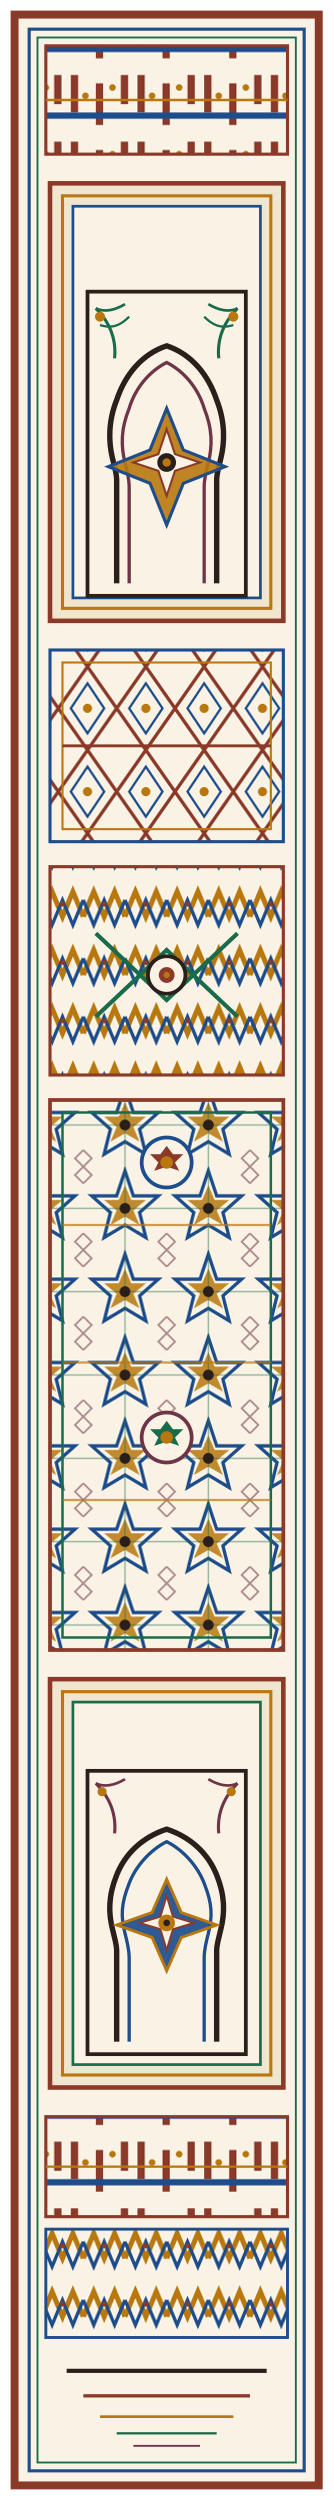
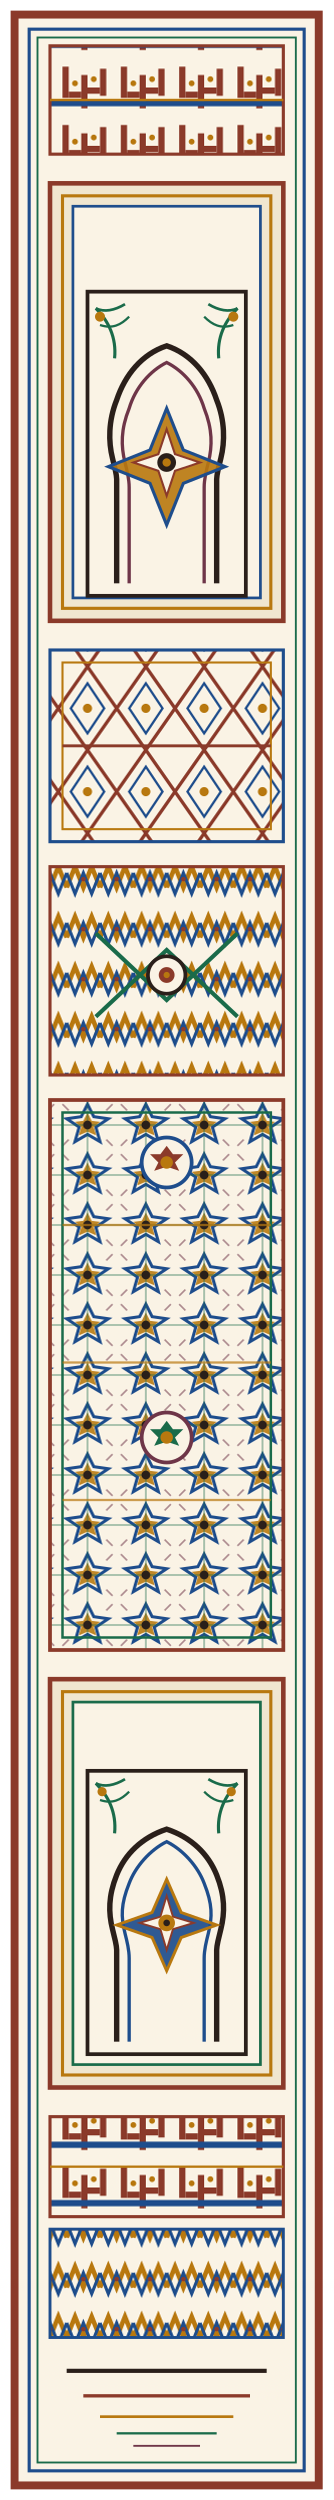
<svg xmlns="http://www.w3.org/2000/svg" width="160" height="1200" viewBox="0 0 160 1200" fill="none">
  <defs>
-     <pattern id="kufic" x="0" y="0" width="32" height="32" patternUnits="userSpaceOnUse">
-       <rect width="32" height="32" fill="#FAF3E5" />
-       <rect x="2" y="4" width="3.5" height="18" fill="#8B3A2A" />
-       <rect x="14" y="8" width="3.5" height="20" fill="#8B3A2A" />
-       <rect x="26" y="4" width="3.5" height="14" fill="#8B3A2A" />
-       <rect x="0" y="22" width="32" height="3" fill="#1E4D8C" />
-       <circle cx="9" cy="14" r="1.6" fill="#B8780F" />
-       <circle cx="22" cy="10" r="1.6" fill="#B8780F" />
+     <pattern id="kufic" x="0" y="0" width="28" height="28" patternUnits="userSpaceOnUse">
+       <rect width="28" height="28" fill="#FAF3E5" />
+       <rect x="2" y="4" width="3" height="15" fill="#8B3A2A" />
+       <rect x="11" y="8" width="3" height="16" fill="#8B3A2A" />
+       <rect x="20" y="5" width="3" height="13" fill="#8B3A2A" />
+       <rect x="0" y="20" width="28" height="3" fill="#1E4D8C" />
+       <rect x="5" y="16" width="6" height="3" fill="#8B3A2A" />
+       <rect x="14" y="14" width="6" height="3" fill="#8B3A2A" />
+       <circle cx="8" cy="12" r="1.4" fill="#B8780F" />
+       <circle cx="17" cy="10" r="1.4" fill="#B8780F" />
    </pattern>
-     <pattern id="stars" x="0" y="0" width="40" height="40" patternUnits="userSpaceOnUse">
-       <rect width="40" height="40" fill="#FAF3E5" />
-       <path d="M20 2L24 14L36 14L27 22L30 34L20 28L10 34L13 22L4 14L16 14Z" fill="none" stroke="#1E4D8C" stroke-width="1.6" />
-       <path d="M20 9L23 16L30 16L24 21L27 28L20 24L13 28L16 21L10 16L17 16Z" fill="#B8780F" fill-opacity="0.85" stroke="none" />
-       <line x1="0" y1="20" x2="40" y2="20" stroke="#1A6B4A" stroke-width="0.7" opacity="0.45" />
-       <line x1="20" y1="0" x2="20" y2="40" stroke="#1A6B4A" stroke-width="0.7" opacity="0.45" />
-       <path d="M0 0L4 4L0 8M40 0L36 4L40 8M0 32L4 36L0 40M40 32L36 36L40 40" stroke="#6E3548" stroke-width="0.9" opacity="0.55" />
-       <circle cx="20" cy="20" r="2.6" fill="#2A1F1A" />
+     <pattern id="stars" x="0" y="0" width="28" height="24" patternUnits="userSpaceOnUse">
+       <rect width="28" height="24" fill="#FAF3E5" />
+       <path d="M14 2L17 8L24 9L18 13L20 20L14 16.5L8 20L10 13L4 9L11 8Z" fill="none" stroke="#1E4D8C" stroke-width="1.45" />
+       <path d="M14 6L16 10L20 10.5L17 13L18.2 17L14 15.2L9.8 17L11 13L8 10.5L12 10Z" fill="#B8780F" fill-opacity="0.88" />
+       <line x1="0" y1="12" x2="28" y2="12" stroke="#1A6B4A" stroke-width="0.75" opacity="0.45" />
+       <line x1="14" y1="0" x2="14" y2="24" stroke="#1A6B4A" stroke-width="0.75" opacity="0.45" />
+       <path d="M2 2L5 5M23 19L26 22M26 2L23 5M2 22L5 19" stroke="#6E3548" stroke-width="0.8" opacity="0.55" />
+       <circle cx="14" cy="12" r="2.1" fill="#2A1F1A" />
    </pattern>
-     <pattern id="zigzag" x="0" y="0" width="20" height="28" patternUnits="userSpaceOnUse">
-       <rect width="20" height="28" fill="#FAF3E5" />
-       <path d="M0 20L5 8L10 20L15 8L20 20" stroke="#B8780F" stroke-width="2.4" />
-       <path d="M0 12L5 24L10 12L15 24L20 12" stroke="#1E4D8C" stroke-width="1.6" />
-       <circle cx="10" cy="14" r="1.2" fill="#8B3A2A" />
+     <pattern id="zigzag" x="0" y="0" width="16" height="24" patternUnits="userSpaceOnUse">
+       <rect width="16" height="24" fill="#FAF3E5" />
+       <path d="M0 18L4 8L8 18L12 8L16 18" stroke="#B8780F" stroke-width="2.2" />
+       <path d="M0 11L4 21L8 11L12 21L16 11" stroke="#1E4D8C" stroke-width="1.5" />
+       <circle cx="8" cy="14" r="1.1" fill="#8B3A2A" />
    </pattern>
    <pattern id="sebka" x="0" y="0" width="28" height="40" patternUnits="userSpaceOnUse">
      <rect width="28" height="40" fill="#FAF3E5" />
      <path d="M14 0L28 20L14 40L0 20Z" fill="none" stroke="#8B3A2A" stroke-width="1.6" />
      <path d="M14 8L22 20L14 32L6 20Z" fill="none" stroke="#1E4D8C" stroke-width="1.1" />
      <circle cx="14" cy="20" r="2.2" fill="#B8780F" />
    </pattern>
  </defs>
  <rect x="7" y="7" width="146" height="1186" fill="#FAF3E5" stroke="#8B3A2A" stroke-width="3.8" />
  <rect x="14" y="14" width="132" height="1172" fill="none" stroke="#1E4D8C" stroke-width="1.5" />
  <rect x="18" y="18" width="124" height="1164" fill="none" stroke="#1A6B4A" stroke-width="0.9" />
-   <rect x="22" y="22" width="116" height="52" fill="url(#kufic)" stroke="#8B3A2A" stroke-width="1.5" />
-   <line x1="22" y1="48" x2="138" y2="48" stroke="#B8780F" stroke-width="1.2" />
+   <rect x="24" y="22" width="112" height="52" fill="url(#kufic)" stroke="#8B3A2A" stroke-width="1.5" />
+   <line x1="24" y1="48" x2="136" y2="48" stroke="#B8780F" stroke-width="1.2" />
  <rect x="24" y="88" width="112" height="210" fill="#F0E6D0" stroke="#8B3A2A" stroke-width="2.2" />
  <rect x="30" y="94" width="100" height="198" fill="none" stroke="#B8780F" stroke-width="1.5" />
  <rect x="35" y="99" width="90" height="188" fill="#FAF3E5" stroke="#1E4D8C" stroke-width="1.3" />
  <rect x="42" y="140" width="76" height="146" fill="none" stroke="#2A1F1A" stroke-width="1.8" />
  <path d="M56 280V230C56 228 55 224 54 220C52 212 52 202 56 192C60 180 68 170 80 166C92 170 100 180 104 192C108 202 108 212 106 220C105 224 104 228 104 230V280" fill="none" stroke="#2A1F1A" stroke-width="2.6" />
  <path d="M62 280V234C62 230 61 226 60 222C58 214 58 206 62 196C65 186 72 178 80 174C88 178 95 186 98 196C102 206 102 214 100 222C99 226 98 230 98 234V280" fill="none" stroke="#6E3548" stroke-width="1.6" />
  <path d="M46 148C52 154 56 162 55 172" stroke="#1A6B4A" stroke-width="1.5" />
  <path d="M46 148C50 150 55 149 60 146" stroke="#1A6B4A" stroke-width="1.3" />
  <path d="M48 156C54 158 58 156 62 152" stroke="#1A6B4A" stroke-width="1.1" />
  <circle cx="48" cy="152" r="2.4" fill="#B8780F" />
  <path d="M114 148C108 154 104 162 105 172" stroke="#1A6B4A" stroke-width="1.5" />
  <path d="M114 148C110 150 105 149 100 146" stroke="#1A6B4A" stroke-width="1.3" />
  <path d="M112 156C106 158 102 156 98 152" stroke="#1A6B4A" stroke-width="1.1" />
  <circle cx="112" cy="152" r="2.4" fill="#B8780F" />
  <path d="M80 196L88 216L108 224L88 232L80 252L72 232L52 224L72 216Z" fill="#B8780F" fill-opacity="0.9" stroke="#1E4D8C" stroke-width="1.5" />
  <path d="M80 206L84 218L96 222L84 226L80 238L76 226L64 222L76 218Z" fill="#FAF3E5" stroke="#8B3A2A" stroke-width="1" />
  <circle cx="80" cy="222" r="4.5" fill="#2A1F1A" />
  <circle cx="80" cy="222" r="2" fill="#B8780F" />
  <rect x="24" y="312" width="112" height="92" fill="url(#sebka)" stroke="#1E4D8C" stroke-width="1.5" />
  <rect x="30" y="318" width="100" height="80" fill="none" stroke="#B8780F" stroke-width="1" />
  <line x1="30" y1="358" x2="130" y2="358" stroke="#8B3A2A" stroke-width="1.4" />
  <rect x="24" y="416" width="112" height="100" fill="url(#zigzag)" stroke="#8B3A2A" stroke-width="1.5" />
  <path d="M46 448L80 480L114 448" stroke="#1A6B4A" stroke-width="2" />
  <path d="M46 488L80 456L114 488" stroke="#1A6B4A" stroke-width="2" />
  <circle cx="80" cy="468" r="9" fill="#FAF3E5" stroke="#2A1F1A" stroke-width="1.8" />
  <circle cx="80" cy="468" r="3.8" fill="#8B3A2A" />
  <circle cx="80" cy="468" r="1.5" fill="#B8780F" />
  <rect x="24" y="528" width="112" height="264" fill="url(#stars)" stroke="#8B3A2A" stroke-width="1.8" />
  <rect x="30" y="534" width="100" height="252" fill="none" stroke="#1A6B4A" stroke-width="1.2" />
  <line x1="30" y1="588" x2="130" y2="588" stroke="#B8780F" stroke-width="1.1" opacity="0.7" />
  <line x1="30" y1="654" x2="130" y2="654" stroke="#B8780F" stroke-width="1.1" opacity="0.7" />
  <line x1="30" y1="720" x2="130" y2="720" stroke="#B8780F" stroke-width="1.1" opacity="0.7" />
  <circle cx="80" cy="558" r="12" fill="#FAF3E5" stroke="#1E4D8C" stroke-width="1.8" />
  <path d="M80 550L83 554L88 554L84 558L86 562L80 560L74 562L76 558L72 554L77 554Z" fill="#8B3A2A" />
  <circle cx="80" cy="558" r="3" fill="#B8780F" />
  <circle cx="80" cy="690" r="12" fill="#FAF3E5" stroke="#6E3548" stroke-width="1.8" />
  <path d="M80 682L83 686L88 686L84 690L86 694L80 692L74 694L76 690L72 686L77 686Z" fill="#1A6B4A" />
  <circle cx="80" cy="690" r="3" fill="#B8780F" />
  <rect x="24" y="806" width="112" height="196" fill="#F0E6D0" stroke="#8B3A2A" stroke-width="2.2" />
  <rect x="30" y="812" width="100" height="184" fill="none" stroke="#B8780F" stroke-width="1.5" />
  <rect x="35" y="817" width="90" height="174" fill="#FAF3E5" stroke="#1A6B4A" stroke-width="1.3" />
  <rect x="42" y="850" width="76" height="136" fill="none" stroke="#2A1F1A" stroke-width="1.8" />
  <path d="M56 980V936C56 934 55 930 54 926C52 918 52 910 56 900C60 890 68 882 80 878C92 882 100 890 104 900C108 910 108 918 106 926C105 930 104 934 104 936V980" fill="none" stroke="#2A1F1A" stroke-width="2.6" />
  <path d="M62 980V940C62 936 61 932 60 928C58 920 58 914 62 904C65 896 72 888 80 884C88 888 95 896 98 904C102 914 102 920 100 928C99 932 98 936 98 940V980" fill="none" stroke="#1E4D8C" stroke-width="1.6" />
-   <path d="M46 856C52 862 56 870 55 880" stroke="#6E3548" stroke-width="1.5" />
-   <path d="M46 856C50 858 55 857 60 854" stroke="#6E3548" stroke-width="1.3" />
+   <path d="M46 856C52 862 56 870 55 880" stroke="#1A6B4A" stroke-width="1.5" />
+   <path d="M46 856C50 858 55 857 60 854" stroke="#1A6B4A" stroke-width="1.3" />
+   <path d="M48 864C54 866 58 864 62 860" stroke="#1A6B4A" stroke-width="1.1" />
  <circle cx="49" cy="860" r="2.2" fill="#B8780F" />
-   <path d="M114 856C108 862 104 870 105 880" stroke="#6E3548" stroke-width="1.5" />
-   <path d="M114 856C110 858 105 857 100 854" stroke="#6E3548" stroke-width="1.3" />
+   <path d="M114 856C108 862 104 870 105 880" stroke="#1A6B4A" stroke-width="1.5" />
+   <path d="M114 856C110 858 105 857 100 854" stroke="#1A6B4A" stroke-width="1.3" />
+   <path d="M112 864C106 866 102 864 98 860" stroke="#1A6B4A" stroke-width="1.1" />
  <circle cx="111" cy="860" r="2.2" fill="#B8780F" />
  <path d="M80 902L87 918L104 924L87 930L80 946L73 930L56 924L73 918Z" fill="#1E4D8C" fill-opacity="0.92" stroke="#B8780F" stroke-width="1.4" />
  <path d="M80 910L83 920L93 923L83 926L80 936L77 926L67 923L77 920Z" fill="#FAF3E5" stroke="#8B3A2A" stroke-width="0.9" />
  <circle cx="80" cy="923" r="4" fill="#B8780F" />
  <circle cx="80" cy="923" r="1.6" fill="#2A1F1A" />
-   <rect x="22" y="1016" width="116" height="48" fill="url(#kufic)" stroke="#8B3A2A" stroke-width="1.5" />
-   <line x1="22" y1="1040" x2="138" y2="1040" stroke="#B8780F" stroke-width="1.1" />
-   <rect x="22" y="1070" width="116" height="52" fill="url(#zigzag)" stroke="#1E4D8C" stroke-width="1.4" />
+   <rect x="24" y="1016" width="112" height="48" fill="url(#kufic)" stroke="#8B3A2A" stroke-width="1.5" />
+   <line x1="24" y1="1040" x2="136" y2="1040" stroke="#B8780F" stroke-width="1.1" />
+   <rect x="24" y="1070" width="112" height="52" fill="url(#zigzag)" stroke="#1E4D8C" stroke-width="1.4" />
  <line x1="32" y1="1138" x2="128" y2="1138" stroke="#2A1F1A" stroke-width="2" />
  <line x1="40" y1="1150" x2="120" y2="1150" stroke="#8B3A2A" stroke-width="1.6" />
  <line x1="48" y1="1160" x2="112" y2="1160" stroke="#B8780F" stroke-width="1.3" />
  <line x1="56" y1="1168" x2="104" y2="1168" stroke="#1A6B4A" stroke-width="1.1" />
  <line x1="64" y1="1174" x2="96" y2="1174" stroke="#6E3548" stroke-width="0.9" />
</svg>
